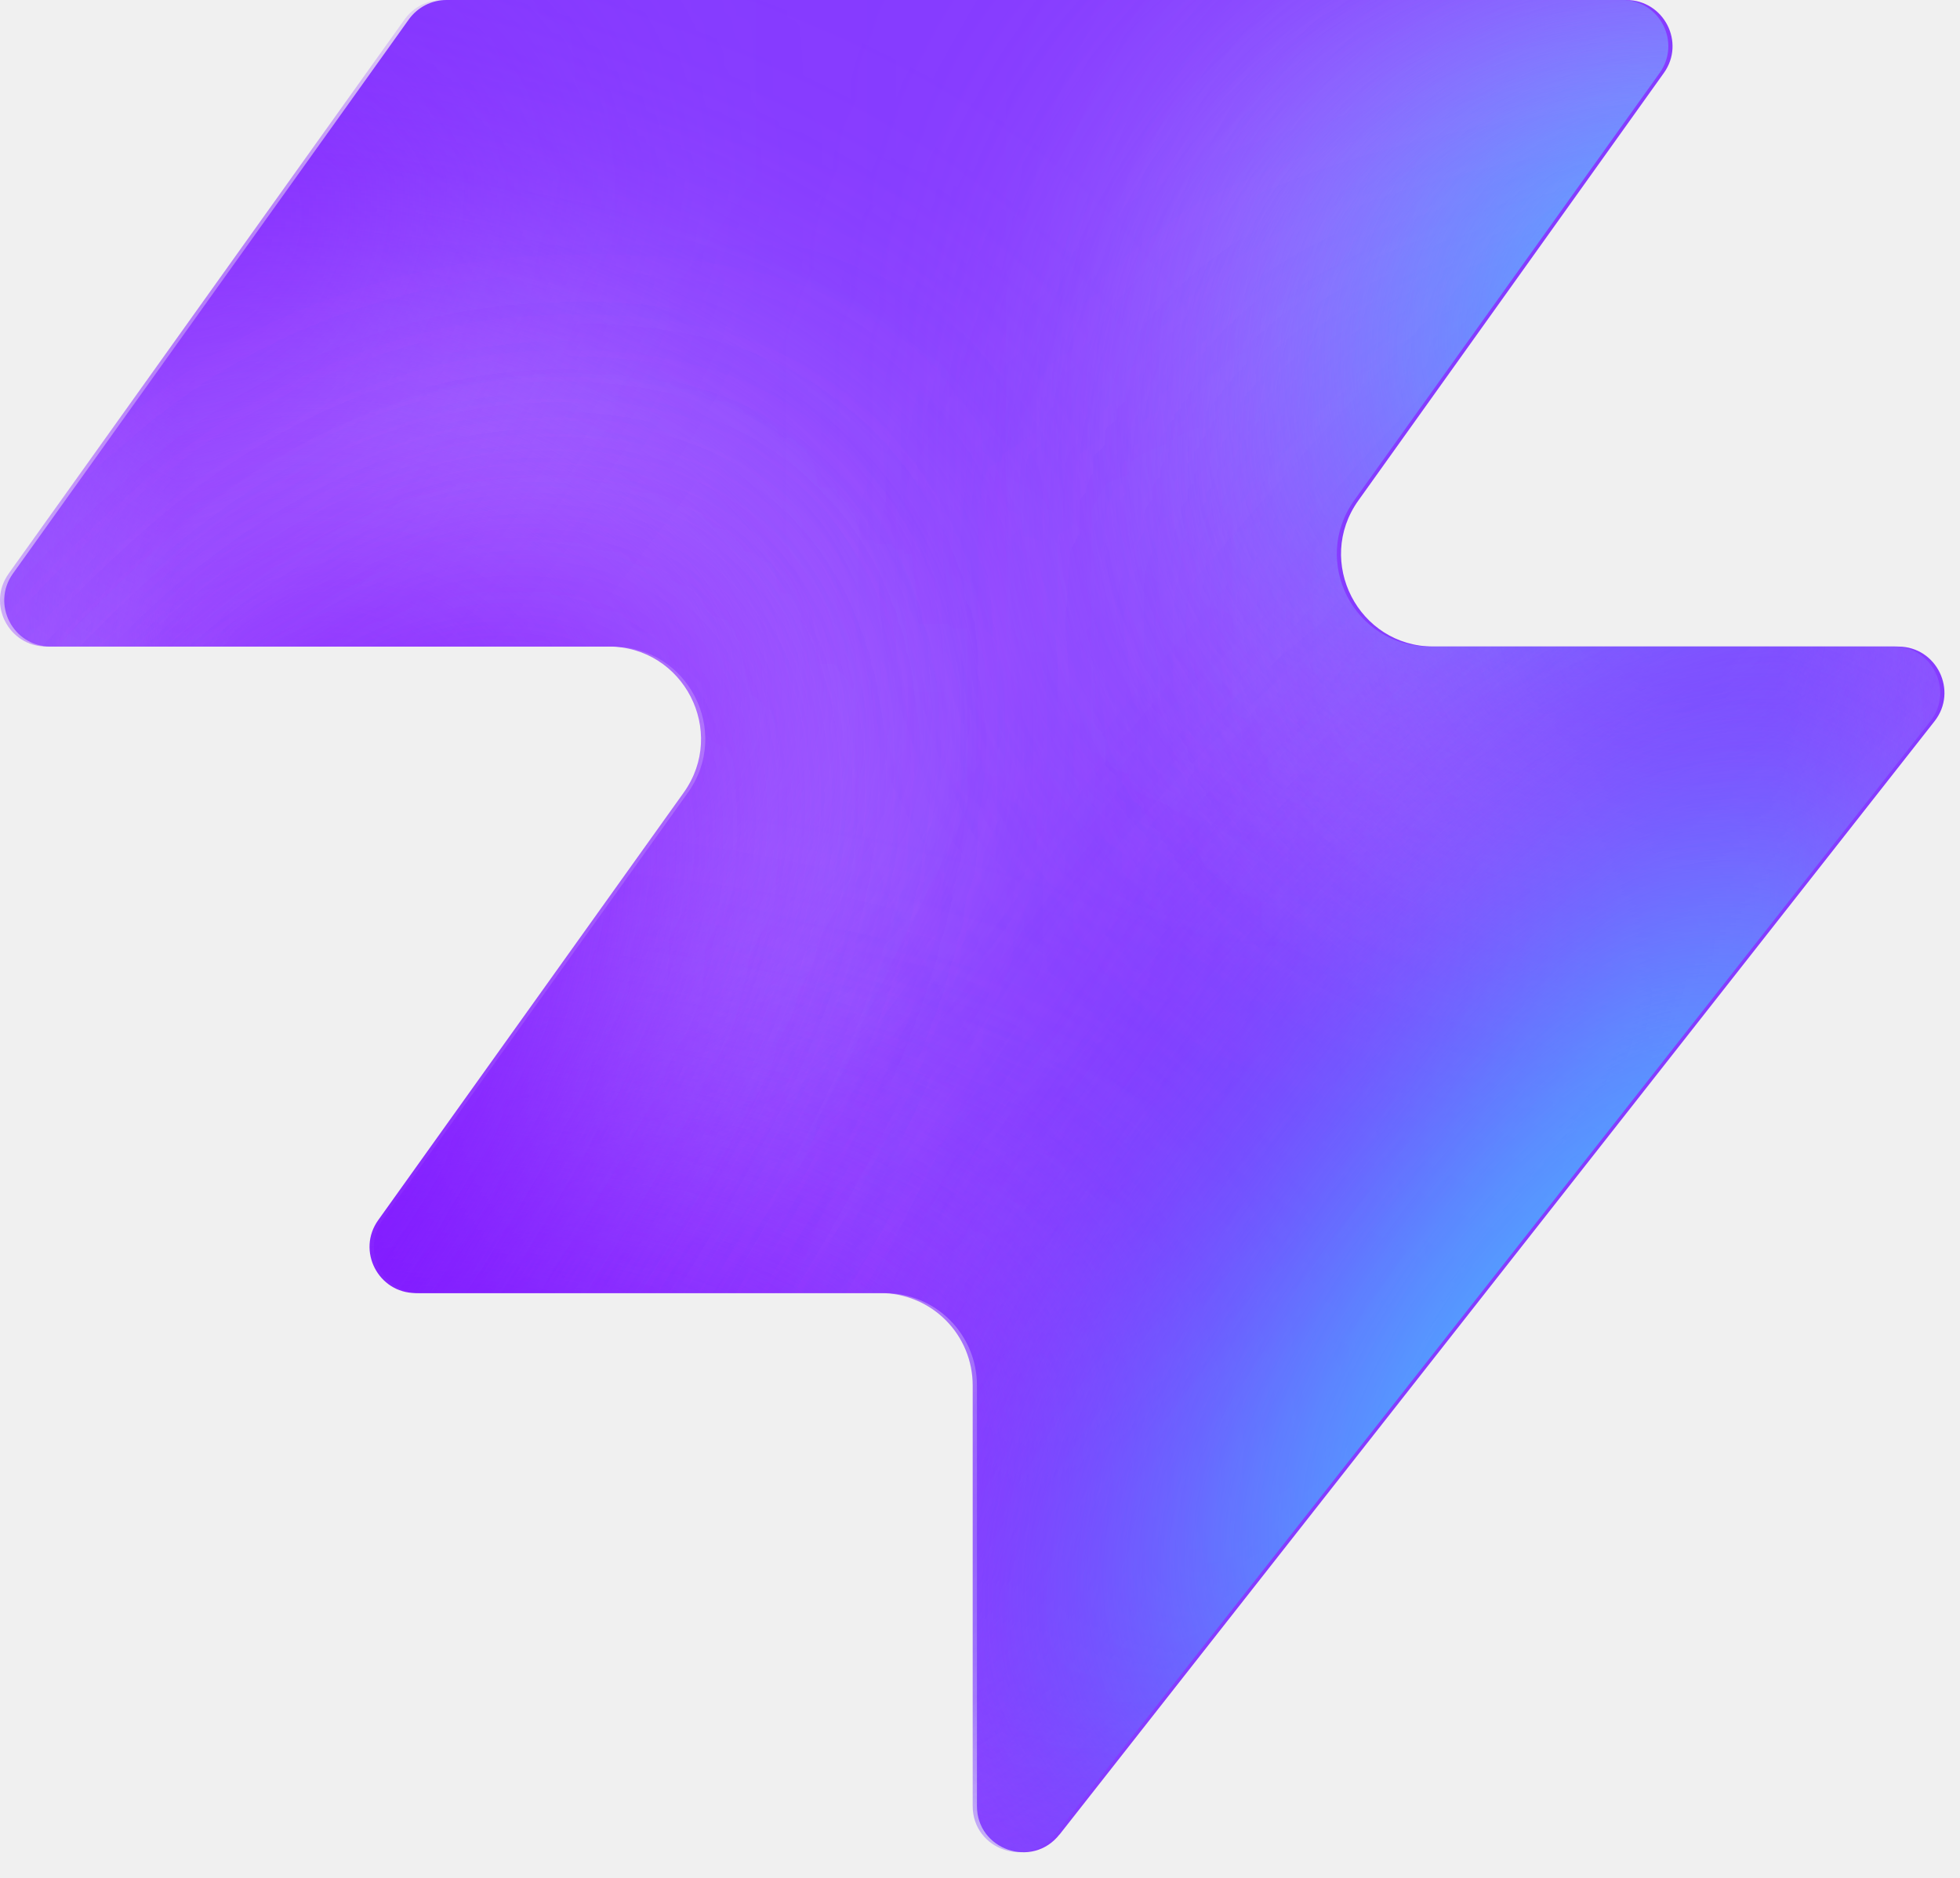
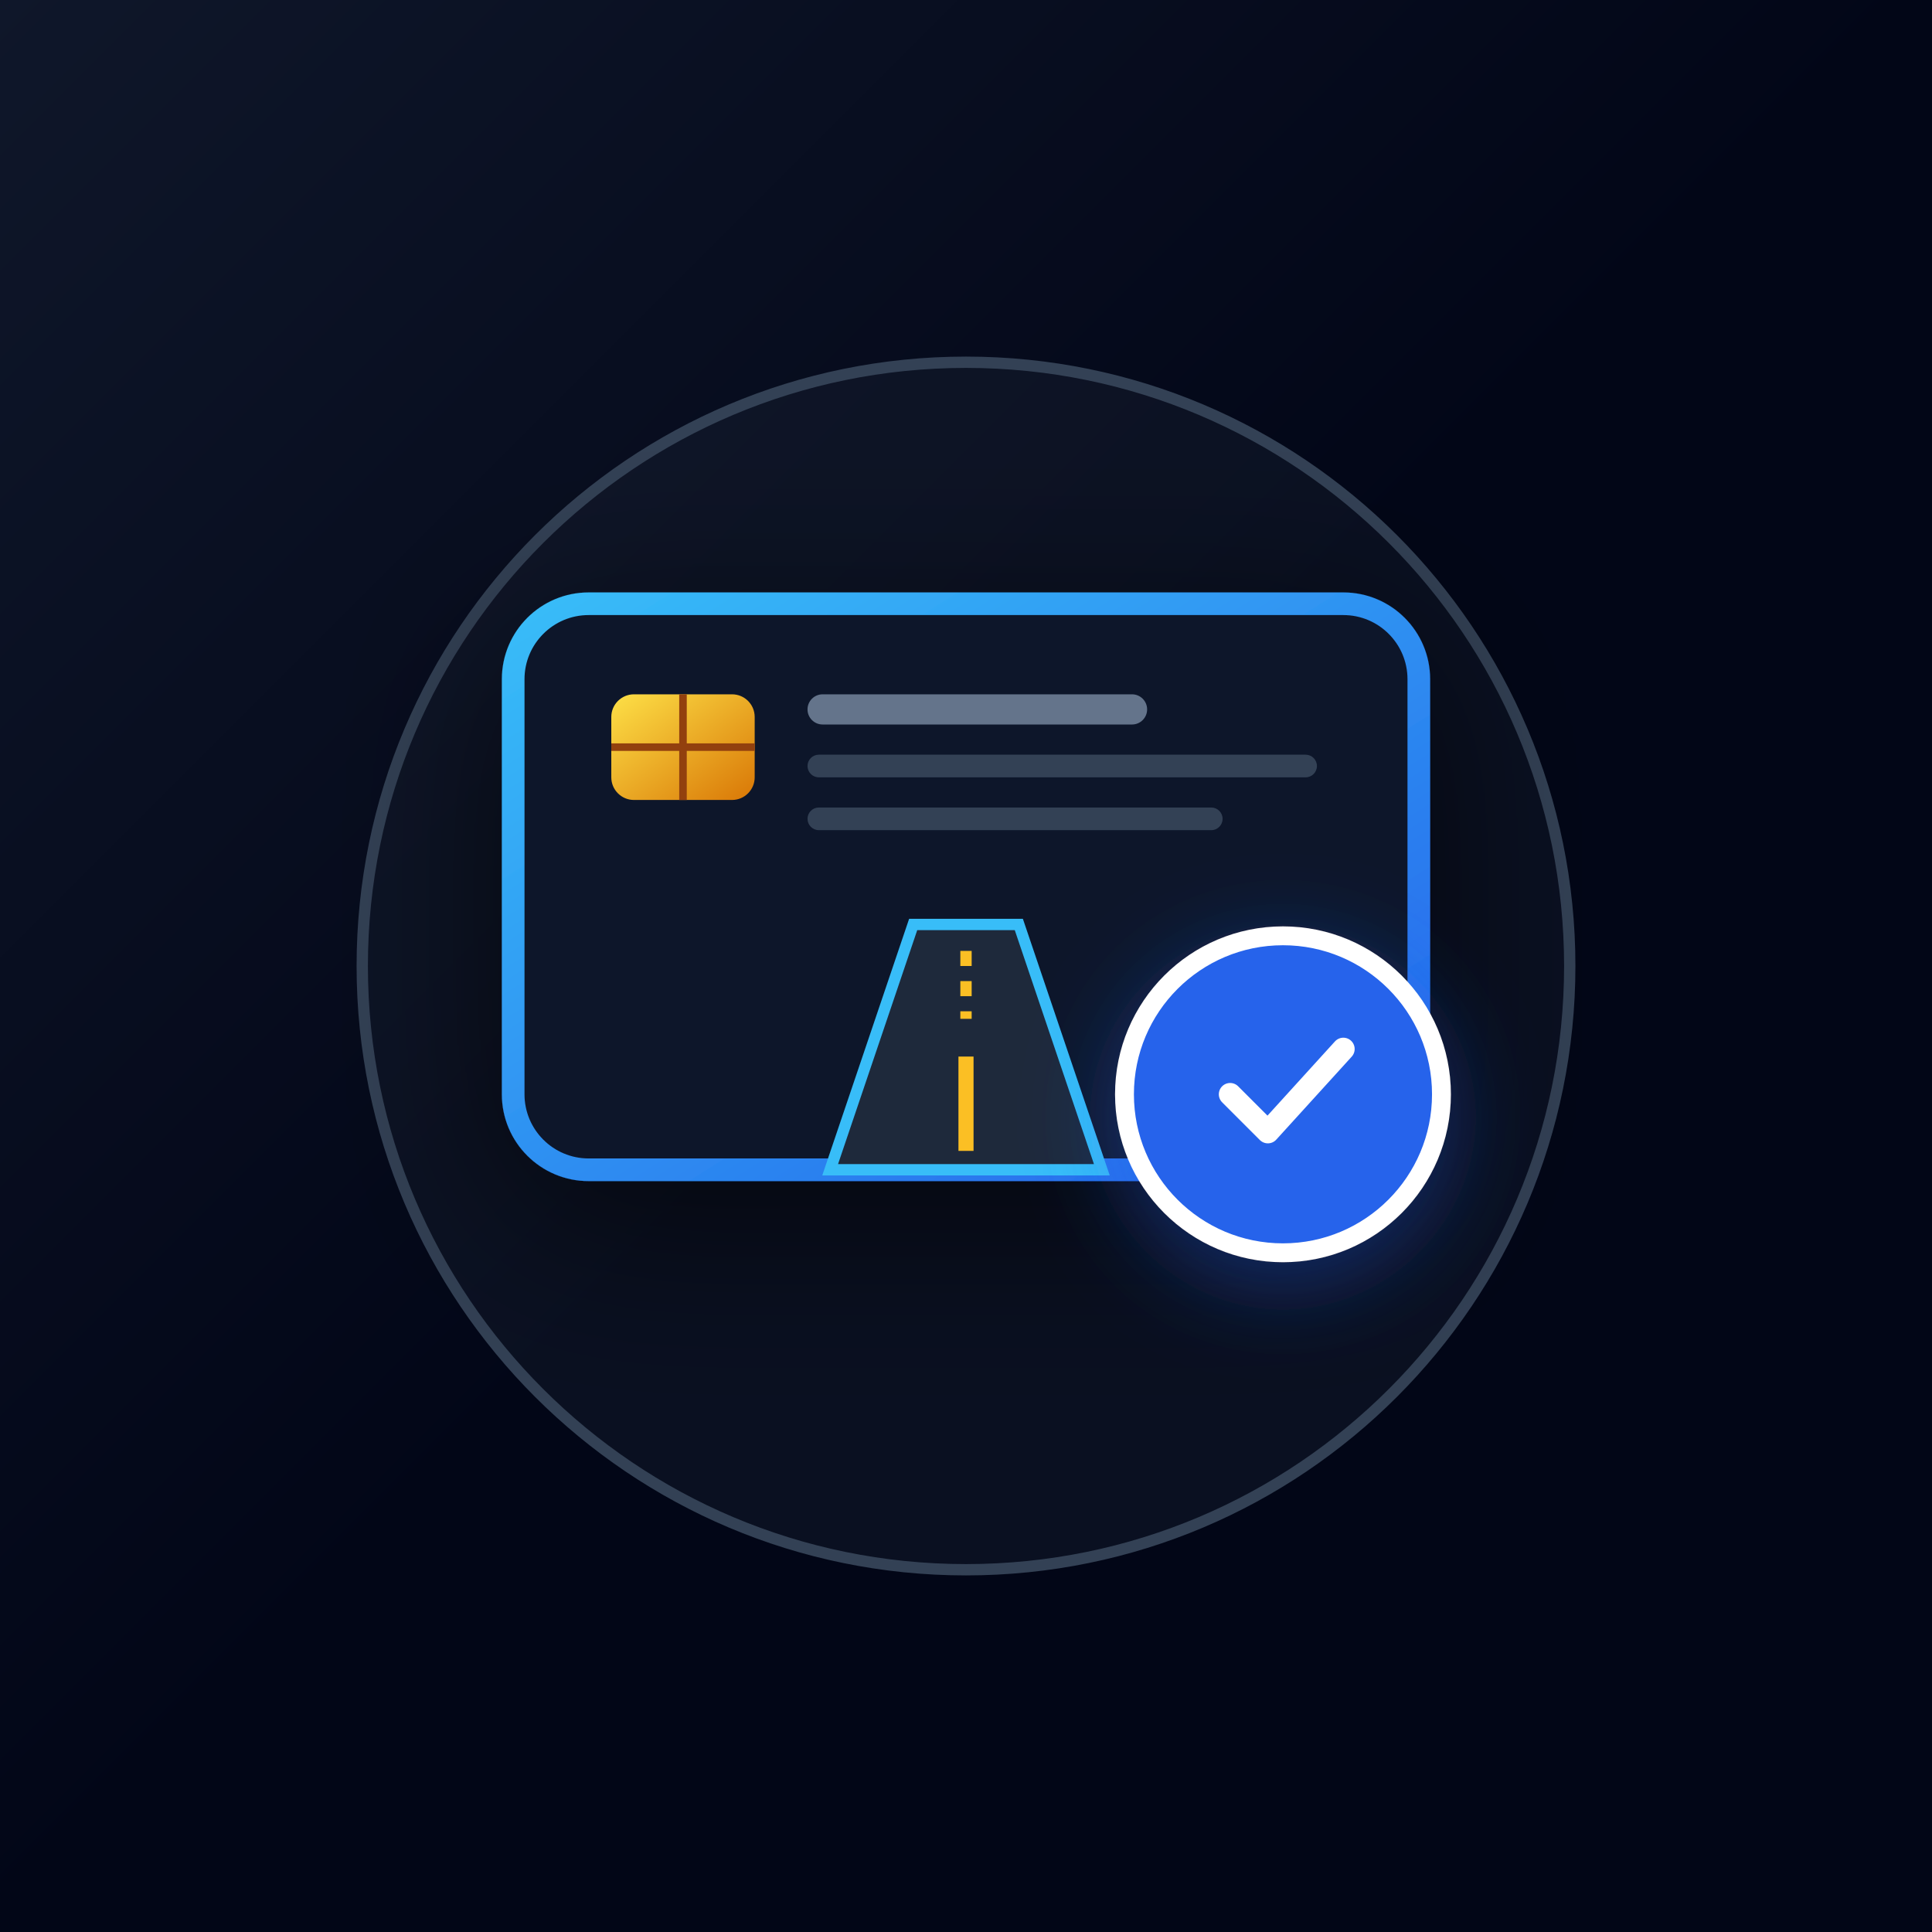
- <svg xmlns="http://www.w3.org/2000/svg" width="48" height="46" fill="none" viewBox="0 0 48 46">
-   <path fill="#863bff" d="M25.946 44.938c-.664.845-2.021.375-2.021-.698V33.937a2.26 2.26 0 0 0-2.262-2.262H10.287c-.92 0-1.456-1.04-.92-1.788l7.48-10.471c1.07-1.497 0-3.578-1.842-3.578H1.237c-.92 0-1.456-1.04-.92-1.788L10.013.474c.214-.297.556-.474.92-.474h28.894c.92 0 1.456 1.04.92 1.788l-7.48 10.471c-1.07 1.498 0 3.579 1.842 3.579h11.377c.943 0 1.473 1.088.89 1.83L25.947 44.94z" style="fill:#863bff;fill:color(display-p3 .525 .23 1);fill-opacity:1" />
-   <mask id="a" width="48" height="46" x="0" y="0" maskUnits="userSpaceOnUse" style="mask-type:alpha">
-     <path fill="#000" d="M25.842 44.938c-.664.844-2.021.375-2.021-.698V33.937a2.26 2.26 0 0 0-2.262-2.262H10.183c-.92 0-1.456-1.04-.92-1.788l7.48-10.471c1.07-1.498 0-3.579-1.842-3.579H1.133c-.92 0-1.456-1.04-.92-1.787L9.91.473c.214-.297.556-.474.92-.474h28.894c.92 0 1.456 1.04.92 1.788l-7.48 10.471c-1.07 1.498 0 3.578 1.842 3.578h11.377c.943 0 1.473 1.088.89 1.832L25.843 44.94z" style="fill:#000;fill-opacity:1" />
-   </mask>
-   <g mask="url(#a)">
-     <g filter="url(#b)">
-       <ellipse cx="5.508" cy="14.704" fill="#ede6ff" rx="5.508" ry="14.704" style="fill:#ede6ff;fill:color(display-p3 .927 .903 1);fill-opacity:1" transform="matrix(.00324 1 1 -.00324 -4.47 31.516)" />
-     </g>
-     <g filter="url(#c)">
-       <ellipse cx="10.399" cy="29.851" fill="#ede6ff" rx="10.399" ry="29.851" style="fill:#ede6ff;fill:color(display-p3 .927 .903 1);fill-opacity:1" transform="matrix(.00324 1 1 -.00324 -39.328 7.883)" />
-     </g>
-     <g filter="url(#d)">
-       <ellipse cx="5.508" cy="30.487" fill="#7e14ff" rx="5.508" ry="30.487" style="fill:#7e14ff;fill:color(display-p3 .492 .077 1);fill-opacity:1" transform="rotate(89.814 -25.913 -14.639)scale(1 -1)" />
-     </g>
-     <g filter="url(#e)">
-       <ellipse cx="5.508" cy="30.599" fill="#7e14ff" rx="5.508" ry="30.599" style="fill:#7e14ff;fill:color(display-p3 .492 .077 1);fill-opacity:1" transform="rotate(89.814 -32.644 -3.334)scale(1 -1)" />
-     </g>
-     <g filter="url(#f)">
-       <ellipse cx="5.508" cy="30.599" fill="#7e14ff" rx="5.508" ry="30.599" style="fill:#7e14ff;fill:color(display-p3 .492 .077 1);fill-opacity:1" transform="matrix(.00324 1 1 -.00324 -34.34 30.47)" />
-     </g>
-     <g filter="url(#g)">
-       <ellipse cx="14.072" cy="22.078" fill="#ede6ff" rx="14.072" ry="22.078" style="fill:#ede6ff;fill:color(display-p3 .927 .903 1);fill-opacity:1" transform="rotate(93.35 24.506 48.493)scale(-1 1)" />
-     </g>
-     <g filter="url(#h)">
-       <ellipse cx="3.47" cy="21.501" fill="#7e14ff" rx="3.47" ry="21.501" style="fill:#7e14ff;fill:color(display-p3 .492 .077 1);fill-opacity:1" transform="rotate(89.009 28.708 47.59)scale(-1 1)" />
-     </g>
-     <g filter="url(#i)">
-       <ellipse cx="3.47" cy="21.501" fill="#7e14ff" rx="3.47" ry="21.501" style="fill:#7e14ff;fill:color(display-p3 .492 .077 1);fill-opacity:1" transform="rotate(89.009 28.708 47.59)scale(-1 1)" />
-     </g>
-     <g filter="url(#j)">
-       <ellipse cx=".387" cy="8.972" fill="#7e14ff" rx="4.407" ry="29.108" style="fill:#7e14ff;fill:color(display-p3 .492 .077 1);fill-opacity:1" transform="rotate(39.51 .387 8.972)" />
-     </g>
-     <g filter="url(#k)">
-       <ellipse cx="47.523" cy="-6.092" fill="#7e14ff" rx="4.407" ry="29.108" style="fill:#7e14ff;fill:color(display-p3 .492 .077 1);fill-opacity:1" transform="rotate(37.892 47.523 -6.092)" />
-     </g>
-     <g filter="url(#l)">
-       <ellipse cx="41.412" cy="6.333" fill="#47bfff" rx="5.971" ry="9.665" style="fill:#47bfff;fill:color(display-p3 .28 .748 1);fill-opacity:1" transform="rotate(37.892 41.412 6.333)" />
-     </g>
-     <g filter="url(#m)">
-       <ellipse cx="-1.879" cy="38.332" fill="#7e14ff" rx="4.407" ry="29.108" style="fill:#7e14ff;fill:color(display-p3 .492 .077 1);fill-opacity:1" transform="rotate(37.892 -1.88 38.332)" />
-     </g>
-     <g filter="url(#n)">
-       <ellipse cx="-1.879" cy="38.332" fill="#7e14ff" rx="4.407" ry="29.108" style="fill:#7e14ff;fill:color(display-p3 .492 .077 1);fill-opacity:1" transform="rotate(37.892 -1.88 38.332)" />
-     </g>
-     <g filter="url(#o)">
-       <ellipse cx="35.651" cy="29.907" fill="#7e14ff" rx="4.407" ry="29.108" style="fill:#7e14ff;fill:color(display-p3 .492 .077 1);fill-opacity:1" transform="rotate(37.892 35.651 29.907)" />
-     </g>
-     <g filter="url(#p)">
-       <ellipse cx="38.418" cy="32.4" fill="#47bfff" rx="5.971" ry="15.297" style="fill:#47bfff;fill:color(display-p3 .28 .748 1);fill-opacity:1" transform="rotate(37.892 38.418 32.4)" />
-     </g>
-   </g>
+ <svg xmlns="http://www.w3.org/2000/svg" viewBox="0 0 512 512" width="512" height="512">
  <defs>
-     <filter id="b" width="60.045" height="41.654" x="-19.77" y="16.149" color-interpolation-filters="sRGB" filterUnits="userSpaceOnUse">
-       <feFlood flood-opacity="0" result="BackgroundImageFix" />
-       <feBlend in="SourceGraphic" in2="BackgroundImageFix" result="shape" />
-       <feGaussianBlur result="effect1_foregroundBlur_2002_17158" stdDeviation="7.659" />
-     </filter>
-     <filter id="c" width="90.34" height="51.437" x="-54.613" y="-7.533" color-interpolation-filters="sRGB" filterUnits="userSpaceOnUse">
-       <feFlood flood-opacity="0" result="BackgroundImageFix" />
-       <feBlend in="SourceGraphic" in2="BackgroundImageFix" result="shape" />
-       <feGaussianBlur result="effect1_foregroundBlur_2002_17158" stdDeviation="7.659" />
-     </filter>
-     <filter id="d" width="79.355" height="29.4" x="-49.64" y="2.03" color-interpolation-filters="sRGB" filterUnits="userSpaceOnUse">
-       <feFlood flood-opacity="0" result="BackgroundImageFix" />
-       <feBlend in="SourceGraphic" in2="BackgroundImageFix" result="shape" />
-       <feGaussianBlur result="effect1_foregroundBlur_2002_17158" stdDeviation="4.596" />
-     </filter>
-     <filter id="e" width="79.579" height="29.4" x="-45.045" y="20.029" color-interpolation-filters="sRGB" filterUnits="userSpaceOnUse">
-       <feFlood flood-opacity="0" result="BackgroundImageFix" />
-       <feBlend in="SourceGraphic" in2="BackgroundImageFix" result="shape" />
-       <feGaussianBlur result="effect1_foregroundBlur_2002_17158" stdDeviation="4.596" />
-     </filter>
-     <filter id="f" width="79.579" height="29.4" x="-43.513" y="21.178" color-interpolation-filters="sRGB" filterUnits="userSpaceOnUse">
-       <feFlood flood-opacity="0" result="BackgroundImageFix" />
-       <feBlend in="SourceGraphic" in2="BackgroundImageFix" result="shape" />
-       <feGaussianBlur result="effect1_foregroundBlur_2002_17158" stdDeviation="4.596" />
-     </filter>
-     <filter id="g" width="74.749" height="58.852" x="15.756" y="-17.901" color-interpolation-filters="sRGB" filterUnits="userSpaceOnUse">
-       <feFlood flood-opacity="0" result="BackgroundImageFix" />
-       <feBlend in="SourceGraphic" in2="BackgroundImageFix" result="shape" />
-       <feGaussianBlur result="effect1_foregroundBlur_2002_17158" stdDeviation="7.659" />
-     </filter>
-     <filter id="h" width="61.377" height="25.362" x="23.548" y="2.284" color-interpolation-filters="sRGB" filterUnits="userSpaceOnUse">
-       <feFlood flood-opacity="0" result="BackgroundImageFix" />
-       <feBlend in="SourceGraphic" in2="BackgroundImageFix" result="shape" />
-       <feGaussianBlur result="effect1_foregroundBlur_2002_17158" stdDeviation="4.596" />
-     </filter>
-     <filter id="i" width="61.377" height="25.362" x="23.548" y="2.284" color-interpolation-filters="sRGB" filterUnits="userSpaceOnUse">
-       <feFlood flood-opacity="0" result="BackgroundImageFix" />
-       <feBlend in="SourceGraphic" in2="BackgroundImageFix" result="shape" />
-       <feGaussianBlur result="effect1_foregroundBlur_2002_17158" stdDeviation="4.596" />
-     </filter>
-     <filter id="j" width="56.045" height="63.649" x="-27.636" y="-22.853" color-interpolation-filters="sRGB" filterUnits="userSpaceOnUse">
-       <feFlood flood-opacity="0" result="BackgroundImageFix" />
-       <feBlend in="SourceGraphic" in2="BackgroundImageFix" result="shape" />
-       <feGaussianBlur result="effect1_foregroundBlur_2002_17158" stdDeviation="4.596" />
-     </filter>
-     <filter id="k" width="54.814" height="64.646" x="20.116" y="-38.415" color-interpolation-filters="sRGB" filterUnits="userSpaceOnUse">
-       <feFlood flood-opacity="0" result="BackgroundImageFix" />
-       <feBlend in="SourceGraphic" in2="BackgroundImageFix" result="shape" />
-       <feGaussianBlur result="effect1_foregroundBlur_2002_17158" stdDeviation="4.596" />
-     </filter>
-     <filter id="l" width="33.541" height="35.313" x="24.641" y="-11.323" color-interpolation-filters="sRGB" filterUnits="userSpaceOnUse">
-       <feFlood flood-opacity="0" result="BackgroundImageFix" />
-       <feBlend in="SourceGraphic" in2="BackgroundImageFix" result="shape" />
-       <feGaussianBlur result="effect1_foregroundBlur_2002_17158" stdDeviation="4.596" />
-     </filter>
-     <filter id="m" width="54.814" height="64.646" x="-29.286" y="6.009" color-interpolation-filters="sRGB" filterUnits="userSpaceOnUse">
-       <feFlood flood-opacity="0" result="BackgroundImageFix" />
-       <feBlend in="SourceGraphic" in2="BackgroundImageFix" result="shape" />
-       <feGaussianBlur result="effect1_foregroundBlur_2002_17158" stdDeviation="4.596" />
-     </filter>
-     <filter id="n" width="54.814" height="64.646" x="-29.286" y="6.009" color-interpolation-filters="sRGB" filterUnits="userSpaceOnUse">
-       <feFlood flood-opacity="0" result="BackgroundImageFix" />
-       <feBlend in="SourceGraphic" in2="BackgroundImageFix" result="shape" />
-       <feGaussianBlur result="effect1_foregroundBlur_2002_17158" stdDeviation="4.596" />
-     </filter>
-     <filter id="o" width="54.814" height="64.646" x="8.244" y="-2.416" color-interpolation-filters="sRGB" filterUnits="userSpaceOnUse">
-       <feFlood flood-opacity="0" result="BackgroundImageFix" />
-       <feBlend in="SourceGraphic" in2="BackgroundImageFix" result="shape" />
-       <feGaussianBlur result="effect1_foregroundBlur_2002_17158" stdDeviation="4.596" />
-     </filter>
-     <filter id="p" width="39.409" height="43.623" x="18.713" y="10.588" color-interpolation-filters="sRGB" filterUnits="userSpaceOnUse">
-       <feFlood flood-opacity="0" result="BackgroundImageFix" />
-       <feBlend in="SourceGraphic" in2="BackgroundImageFix" result="shape" />
-       <feGaussianBlur result="effect1_foregroundBlur_2002_17158" stdDeviation="4.596" />
-     </filter>
+     <linearGradient id="bg" x1="0%" y1="0%" x2="100%" y2="100%">
+       <stop offset="0%" stop-color="#0f172a" />
+       <stop offset="50%" stop-color="#020617" />
+       <stop offset="100%" stop-color="#020617" />
+     </linearGradient>
+     <linearGradient id="blueGrad" x1="0%" y1="0%" x2="100%" y2="100%">
+       <stop offset="0%" stop-color="#38bdf8" />
+       <stop offset="100%" stop-color="#2563eb" />
+     </linearGradient>
+     <linearGradient id="goldChip" x1="0%" y1="0%" x2="100%" y2="100%">
+       <stop offset="0%" stop-color="#fde047" />
+       <stop offset="100%" stop-color="#d97706" />
+     </linearGradient>
  </defs>
+   <rect width="512" height="512" fill="url(#bg)" />
+   <circle cx="256" cy="256" r="160" fill="#1e293b" fill-opacity="0.3" stroke="#334155" stroke-width="3" />
+   <rect x="136" y="160" width="240" height="150" rx="20" fill="#0f172a" stroke="url(#blueGrad)" stroke-width="6" filter="drop-shadow(0 12px 24px rgba(0,0,0,0.6))" />
+   <rect x="162" y="184" width="38" height="28" rx="6" fill="url(#goldChip)" />
+   <line x1="162" y1="198" x2="200" y2="198" stroke="#92400e" stroke-width="2" />
+   <line x1="181" y1="184" x2="181" y2="212" stroke="#92400e" stroke-width="2" />
+   <rect x="214" y="184" width="90" height="8" rx="4" fill="#64748b" />
+   <rect x="214" y="200" width="135" height="6" rx="3" fill="#334155" />
+   <rect x="214" y="214" width="110" height="6" rx="3" fill="#334155" />
+   <path d="M220 310 L242 245 L270 245 L292 310 Z" fill="#1e293b" stroke="#38bdf8" stroke-width="3" />
+   <line x1="256" y1="252" x2="256" y2="270" stroke="#fbbf24" stroke-width="3" stroke-dasharray="4,4" />
+   <line x1="256" y1="280" x2="256" y2="305" stroke="#fbbf24" stroke-width="4" />
+   <circle cx="340" cy="290" r="42" fill="#2563eb" stroke="#ffffff" stroke-width="5" filter="drop-shadow(0 6px 12px rgba(37,99,235,0.4))" />
+   <path d="M326 290 L336 300 L356 278" fill="none" stroke="#ffffff" stroke-width="6" stroke-linecap="round" stroke-linejoin="round" />
</svg>
